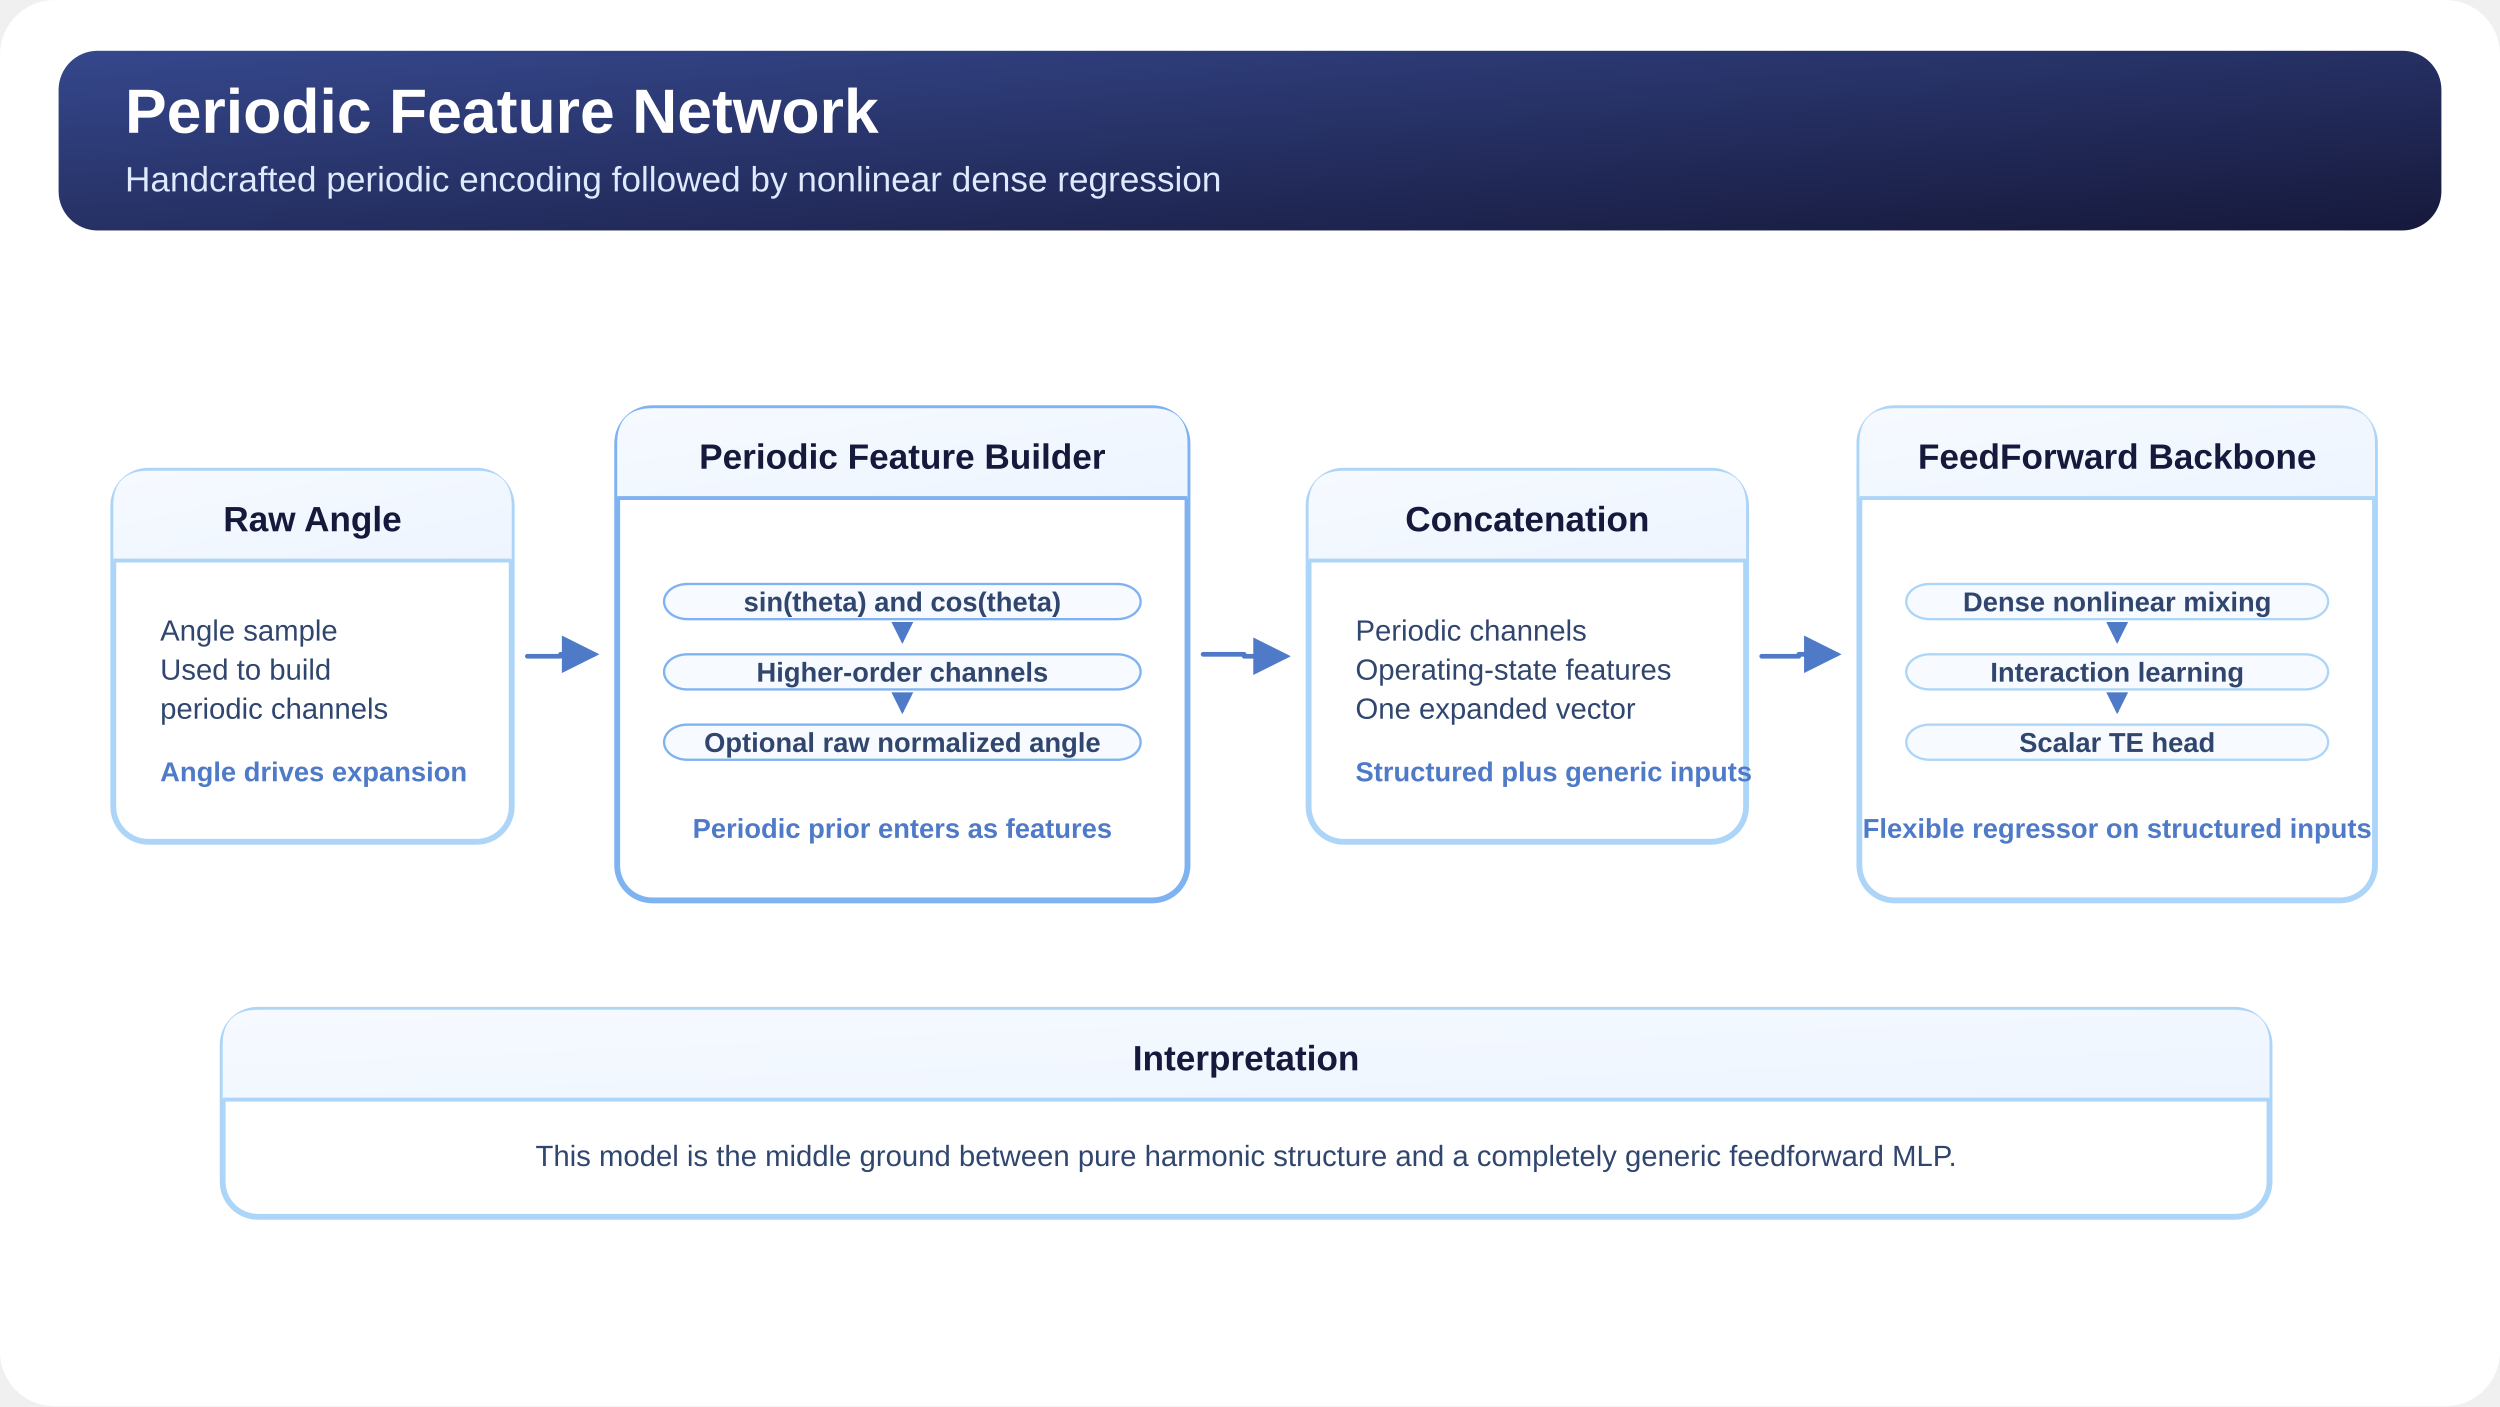
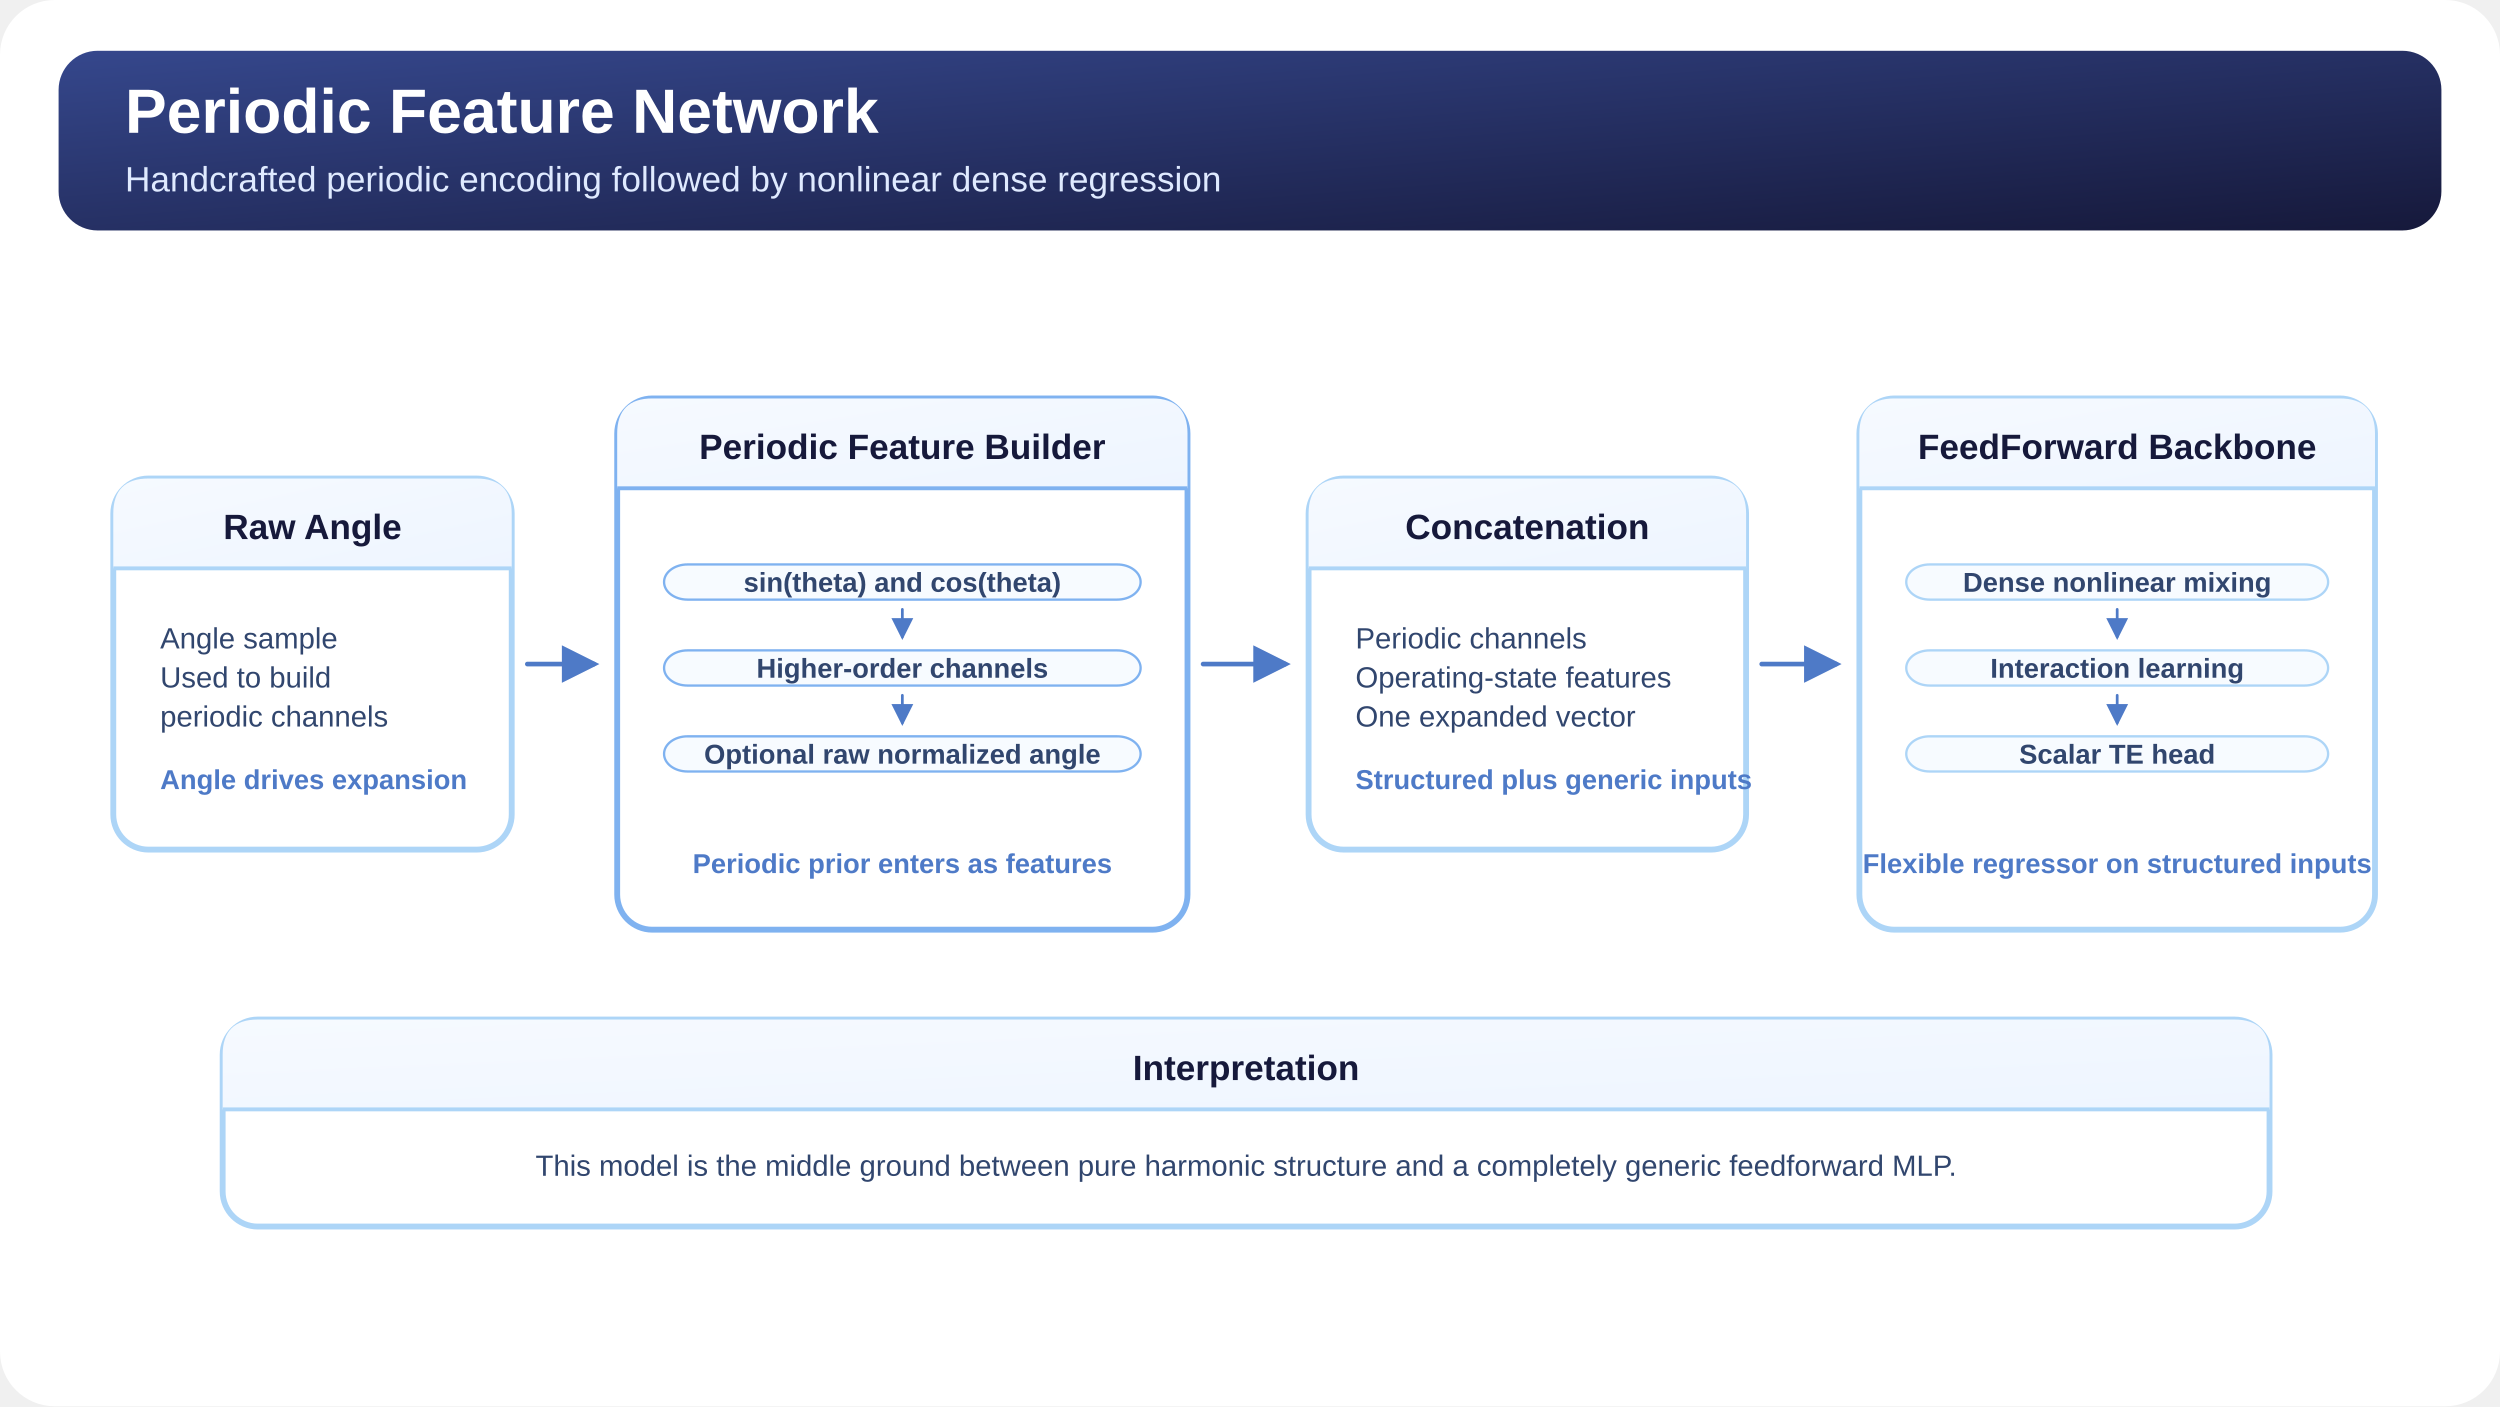
<svg xmlns="http://www.w3.org/2000/svg" width="1280" height="720" viewBox="0 0 1280 720" role="img" aria-labelledby="title desc">
  <defs>
    <linearGradient id="canvas_header" x1="0" y1="0" x2="1" y2="1">
      <stop offset="0%" stop-color="#35478C" />
      <stop offset="100%" stop-color="#16193B" />
    </linearGradient>
    <linearGradient id="card_header" x1="0" y1="0" x2="1" y2="1">
      <stop offset="0%" stop-color="#F6FAFF" />
      <stop offset="100%" stop-color="#EEF5FF" />
    </linearGradient>
    <marker id="arrow_head" markerWidth="8" markerHeight="8" refX="6.8" refY="4" orient="auto" markerUnits="strokeWidth">
      <path d="M0,0 L8,4 L0,8 Z" fill="#4E7AC7" />
    </marker>
    <style>
      .canvas-title { font: 700 32px 'Segoe UI', Arial, sans-serif; fill: #ffffff; }
      .canvas-subtitle { font: 500 18px 'Segoe UI', Arial, sans-serif; fill: #dfeaff; }
      .card-title { font: 700 18px 'Segoe UI', Arial, sans-serif; fill: #16193B; }
      .card-text { font: 500 15px 'Segoe UI', Arial, sans-serif; fill: #31466E; }
      .card-note { font: 600 14px 'Segoe UI', Arial, sans-serif; fill: #4E7AC7; }
      .label { font: 700 16px 'Segoe UI', Arial, sans-serif; fill: #16193B; }
      .tiny { font: 600 14px 'Segoe UI', Arial, sans-serif; fill: #4E7AC7; }
      .node-label { font: 700 12px 'Segoe UI', Arial, sans-serif; fill: #16193B; }
      .node-small-label { font: 700 11px 'Segoe UI', Arial, sans-serif; fill: #16193B; }
      .flow-row-text { font: 600 14px 'Segoe UI', Arial, sans-serif; fill: #31466E; }
    </style>
  </defs>
  <rect x="0" y="0" width="1280" height="720" rx="28" fill="#FFFFFF" />
  <rect x="30" y="26" width="1220" height="92" rx="20" fill="url(#canvas_header)" />
  <text x="64" y="68" class="canvas-title">Periodic Feature Network</text>
  <text x="64" y="98" class="canvas-subtitle">Handcrafted periodic encoding followed by nonlinear dense regression</text>
-   <g transform="translate(0,53.0)">
-     <rect x="58" y="188" width="204" height="190" rx="18" fill="#FFFFFF" stroke="#ADD5F7" stroke-width="3" />
-     <path d="M76, 188 H244 Q262, 188 262, 206 V234 H58 V206 Q58, 188 76, 188 Z" fill="url(#card_header)" />
-     <line x1="58" y1="234" x2="262" y2="234" stroke="#ADD5F7" stroke-width="2" />
-     <text x="160" y="219" text-anchor="middle" class="card-title">Raw Angle</text>
-     <text x="82.0" y="275.0" text-anchor="start" class="card-text">Angle sample</text>
-     <text x="82.0" y="295.0" text-anchor="start" class="card-text">Used to build</text>
-     <text x="82.0" y="315.0" text-anchor="start" class="card-text">periodic channels</text>
-     <text x="82.0" y="347.0" text-anchor="start" class="card-note">Angle drives expansion</text>
-     <rect x="316" y="156" width="292" height="252" rx="18" fill="#FFFFFF" stroke="#7FB2F0" stroke-width="3" />
-     <path d="M334, 156 H590 Q608, 156 608, 174 V202 H316 V174 Q316, 156 334, 156 Z" fill="url(#card_header)" />
-     <line x1="316" y1="202" x2="608" y2="202" stroke="#7FB2F0" stroke-width="2" />
-     <text x="462.0" y="187" text-anchor="middle" class="card-title">Periodic Feature Builder</text>
-     <rect x="340" y="246.0" width="244" height="18" rx="12" fill="#F7FBFF" stroke="#7FB2F0" stroke-width="1.2" />
-     <text x="462.0" y="260.0" text-anchor="middle" class="flow-row-text">sin(theta) and cos(theta)</text>
-     <line x1="462.0" y1="269.0" x2="462.0" y2="275.0" stroke="#4E7AC7" stroke-width="1.4" stroke-linecap="round" marker-end="url(#arrow_head)" />
-     <rect x="340" y="282.0" width="244" height="18" rx="12" fill="#F7FBFF" stroke="#7FB2F0" stroke-width="1.2" />
-     <text x="462.0" y="296.0" text-anchor="middle" class="flow-row-text">Higher-order channels</text>
-     <line x1="462.0" y1="305.0" x2="462.0" y2="311.0" stroke="#4E7AC7" stroke-width="1.4" stroke-linecap="round" marker-end="url(#arrow_head)" />
-     <rect x="340" y="318.0" width="244" height="18" rx="12" fill="#F7FBFF" stroke="#7FB2F0" stroke-width="1.2" />
-     <text x="462.0" y="332.0" text-anchor="middle" class="flow-row-text">Optional raw normalized angle</text>
-     <text x="462.0" y="376.0" text-anchor="middle" class="card-note">Periodic prior enters as features</text>
-     <rect x="670" y="188" width="224" height="190" rx="18" fill="#FFFFFF" stroke="#ADD5F7" stroke-width="3" />
-     <path d="M688, 188 H876 Q894, 188 894, 206 V234 H670 V206 Q670, 188 688, 188 Z" fill="url(#card_header)" />
-     <line x1="670" y1="234" x2="894" y2="234" stroke="#ADD5F7" stroke-width="2" />
-     <text x="782" y="219" text-anchor="middle" class="card-title">Concatenation</text>
-     <text x="694.0" y="275.0" text-anchor="start" class="card-text">Periodic channels</text>
-     <text x="694.0" y="295.0" text-anchor="start" class="card-text">Operating-state features</text>
-     <text x="694.0" y="315.0" text-anchor="start" class="card-text">One expanded vector</text>
-     <text x="694.0" y="347.0" text-anchor="start" class="card-note">Structured plus generic inputs</text>
-     <rect x="952" y="156" width="264" height="252" rx="18" fill="#FFFFFF" stroke="#ADD5F7" stroke-width="3" />
-     <path d="M970, 156 H1198 Q1216, 156 1216, 174 V202 H952 V174 Q952, 156 970, 156 Z" fill="url(#card_header)" />
-     <line x1="952" y1="202" x2="1216" y2="202" stroke="#ADD5F7" stroke-width="2" />
-     <text x="1084.0" y="187" text-anchor="middle" class="card-title">FeedForward Backbone</text>
-     <rect x="976" y="246.0" width="216" height="18" rx="12" fill="#F7FBFF" stroke="#ADD5F7" stroke-width="1.2" />
-     <text x="1084.0" y="260.0" text-anchor="middle" class="flow-row-text">Dense nonlinear mixing</text>
-     <line x1="1084.0" y1="269.0" x2="1084.0" y2="275.0" stroke="#4E7AC7" stroke-width="1.4" stroke-linecap="round" marker-end="url(#arrow_head)" />
-     <rect x="976" y="282.0" width="216" height="18" rx="12" fill="#F7FBFF" stroke="#ADD5F7" stroke-width="1.2" />
-     <text x="1084.0" y="296.0" text-anchor="middle" class="flow-row-text">Interaction learning</text>
-     <line x1="1084.0" y1="305.0" x2="1084.0" y2="311.0" stroke="#4E7AC7" stroke-width="1.4" stroke-linecap="round" marker-end="url(#arrow_head)" />
-     <rect x="976" y="318.0" width="216" height="18" rx="12" fill="#F7FBFF" stroke="#ADD5F7" stroke-width="1.2" />
-     <text x="1084.0" y="332.0" text-anchor="middle" class="flow-row-text">Scalar TE head</text>
-     <text x="1084.0" y="376.0" text-anchor="middle" class="card-note">Flexible regressor on structured inputs</text>
-     <path d="M270.0,283.0 L287.0,283.0 L287.0,282.0 L304.0,282.0" fill="none" stroke="#4E7AC7" stroke-width="2.4" stroke-linejoin="round" stroke-linecap="round" marker-end="url(#arrow_head)" />
-     <path d="M616.0,282.0 L637.0,282.0 L637.0,283.0 L658.0,283.0" fill="none" stroke="#4E7AC7" stroke-width="2.4" stroke-linejoin="round" stroke-linecap="round" marker-end="url(#arrow_head)" />
-     <path d="M902.0,283.0 L921.0,283.0 L921.0,282.0 L940.0,282.0" fill="none" stroke="#4E7AC7" stroke-width="2.4" stroke-linejoin="round" stroke-linecap="round" marker-end="url(#arrow_head)" />
+   <g transform="translate(0,58.0)">
+     <rect x="58" y="187" width="204" height="190" rx="18" fill="#FFFFFF" stroke="#ADD5F7" stroke-width="3" />
+     <path d="M76, 187 H244 Q262, 187 262, 205 V233 H58 V205 Q58, 187 76, 187 Z" fill="url(#card_header)" />
+     <line x1="58" y1="233" x2="262" y2="233" stroke="#ADD5F7" stroke-width="2" />
+     <text x="160" y="218" text-anchor="middle" class="card-title">Raw Angle</text>
+     <text x="82.0" y="274.0" text-anchor="start" class="card-text">Angle sample</text>
+     <text x="82.0" y="294.0" text-anchor="start" class="card-text">Used to build</text>
+     <text x="82.0" y="314.0" text-anchor="start" class="card-text">periodic channels</text>
+     <text x="82.0" y="346.0" text-anchor="start" class="card-note">Angle drives expansion</text>
+     <rect x="316" y="146" width="292" height="272" rx="18" fill="#FFFFFF" stroke="#7FB2F0" stroke-width="3" />
+     <path d="M334, 146 H590 Q608, 146 608, 164 V192 H316 V164 Q316, 146 334, 146 Z" fill="url(#card_header)" />
+     <line x1="316" y1="192" x2="608" y2="192" stroke="#7FB2F0" stroke-width="2" />
+     <text x="462.0" y="177" text-anchor="middle" class="card-title">Periodic Feature Builder</text>
+     <rect x="340" y="231.0" width="244" height="18" rx="12" fill="#F7FBFF" stroke="#7FB2F0" stroke-width="1.2" />
+     <text x="462.0" y="245.0" text-anchor="middle" class="flow-row-text">sin(theta) and cos(theta)</text>
+     <line x1="462.0" y1="254.0" x2="462.0" y2="268.0" stroke="#4E7AC7" stroke-width="1.4" stroke-linecap="round" marker-end="url(#arrow_head)" />
+     <rect x="340" y="275.0" width="244" height="18" rx="12" fill="#F7FBFF" stroke="#7FB2F0" stroke-width="1.2" />
+     <text x="462.0" y="289.0" text-anchor="middle" class="flow-row-text">Higher-order channels</text>
+     <line x1="462.0" y1="298.0" x2="462.0" y2="312.0" stroke="#4E7AC7" stroke-width="1.4" stroke-linecap="round" marker-end="url(#arrow_head)" />
+     <rect x="340" y="319.0" width="244" height="18" rx="12" fill="#F7FBFF" stroke="#7FB2F0" stroke-width="1.2" />
+     <text x="462.0" y="333.0" text-anchor="middle" class="flow-row-text">Optional raw normalized angle</text>
+     <text x="462.0" y="389.0" text-anchor="middle" class="card-note">Periodic prior enters as features</text>
+     <rect x="670" y="187" width="224" height="190" rx="18" fill="#FFFFFF" stroke="#ADD5F7" stroke-width="3" />
+     <path d="M688, 187 H876 Q894, 187 894, 205 V233 H670 V205 Q670, 187 688, 187 Z" fill="url(#card_header)" />
+     <line x1="670" y1="233" x2="894" y2="233" stroke="#ADD5F7" stroke-width="2" />
+     <text x="782" y="218" text-anchor="middle" class="card-title">Concatenation</text>
+     <text x="694.0" y="274.0" text-anchor="start" class="card-text">Periodic channels</text>
+     <text x="694.0" y="294.0" text-anchor="start" class="card-text">Operating-state features</text>
+     <text x="694.0" y="314.0" text-anchor="start" class="card-text">One expanded vector</text>
+     <text x="694.0" y="346.0" text-anchor="start" class="card-note">Structured plus generic inputs</text>
+     <rect x="952" y="146" width="264" height="272" rx="18" fill="#FFFFFF" stroke="#ADD5F7" stroke-width="3" />
+     <path d="M970, 146 H1198 Q1216, 146 1216, 164 V192 H952 V164 Q952, 146 970, 146 Z" fill="url(#card_header)" />
+     <line x1="952" y1="192" x2="1216" y2="192" stroke="#ADD5F7" stroke-width="2" />
+     <text x="1084.0" y="177" text-anchor="middle" class="card-title">FeedForward Backbone</text>
+     <rect x="976" y="231.0" width="216" height="18" rx="12" fill="#F7FBFF" stroke="#ADD5F7" stroke-width="1.2" />
+     <text x="1084.0" y="245.0" text-anchor="middle" class="flow-row-text">Dense nonlinear mixing</text>
+     <line x1="1084.0" y1="254.0" x2="1084.0" y2="268.0" stroke="#4E7AC7" stroke-width="1.4" stroke-linecap="round" marker-end="url(#arrow_head)" />
+     <rect x="976" y="275.0" width="216" height="18" rx="12" fill="#F7FBFF" stroke="#ADD5F7" stroke-width="1.2" />
+     <text x="1084.0" y="289.0" text-anchor="middle" class="flow-row-text">Interaction learning</text>
+     <line x1="1084.0" y1="298.0" x2="1084.0" y2="312.0" stroke="#4E7AC7" stroke-width="1.4" stroke-linecap="round" marker-end="url(#arrow_head)" />
+     <rect x="976" y="319.0" width="216" height="18" rx="12" fill="#F7FBFF" stroke="#ADD5F7" stroke-width="1.2" />
+     <text x="1084.0" y="333.0" text-anchor="middle" class="flow-row-text">Scalar TE head</text>
+     <text x="1084.0" y="389.0" text-anchor="middle" class="card-note">Flexible regressor on structured inputs</text>
+     <line x1="270.0" y1="282.0" x2="304.0" y2="282.0" stroke="#4E7AC7" stroke-width="2.4" stroke-linecap="round" marker-end="url(#arrow_head)" />
+     <line x1="616.0" y1="282.0" x2="658.0" y2="282.0" stroke="#4E7AC7" stroke-width="2.4" stroke-linecap="round" marker-end="url(#arrow_head)" />
+     <line x1="902.0" y1="282.0" x2="940.0" y2="282.0" stroke="#4E7AC7" stroke-width="2.4" stroke-linecap="round" marker-end="url(#arrow_head)" />
    <rect x="114" y="464" width="1048" height="106" rx="18" fill="#FFFFFF" stroke="#ADD5F7" stroke-width="3" />
    <path d="M132, 464 H1144 Q1162, 464 1162, 482 V510 H114 V482 Q114, 464 132, 464 Z" fill="url(#card_header)" />
    <line x1="114" y1="510" x2="1162" y2="510" stroke="#ADD5F7" stroke-width="2" />
    <text x="638" y="495" text-anchor="middle" class="card-title">Interpretation</text>
    <text x="638.0" y="544.0" text-anchor="middle" class="card-text">This model is the middle ground between pure harmonic structure and a completely generic feedforward MLP.</text>
  </g>
</svg>
